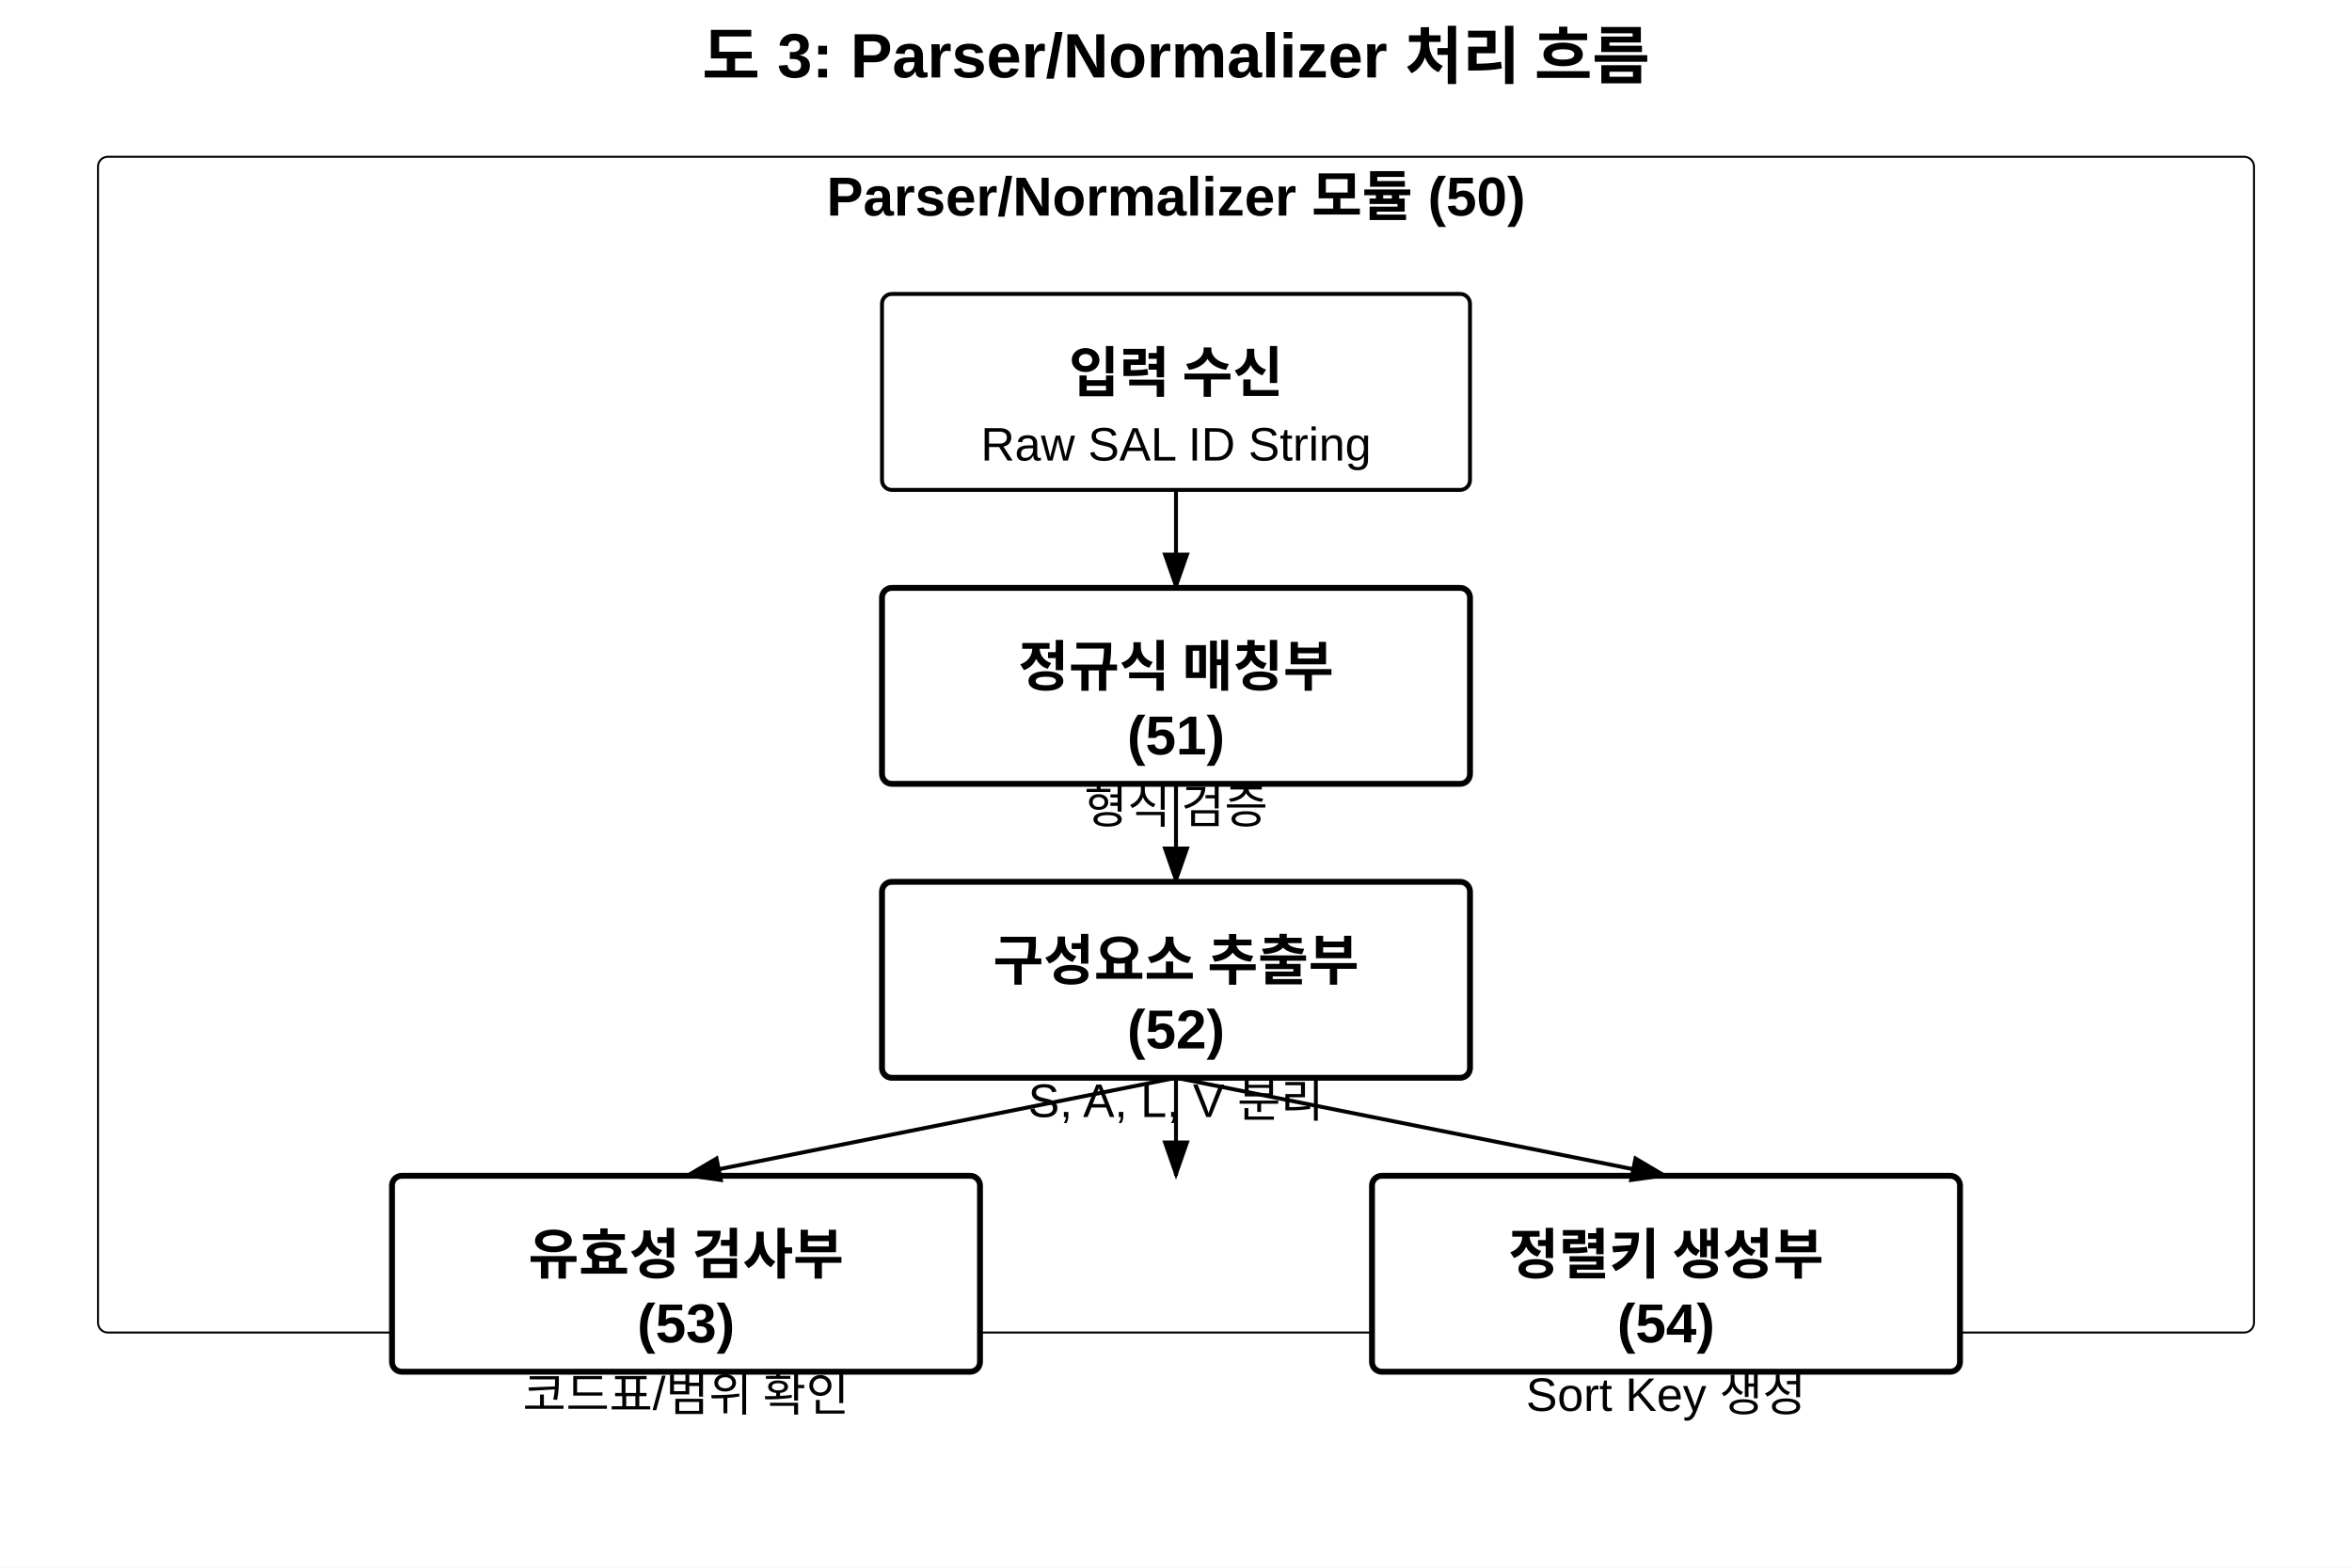
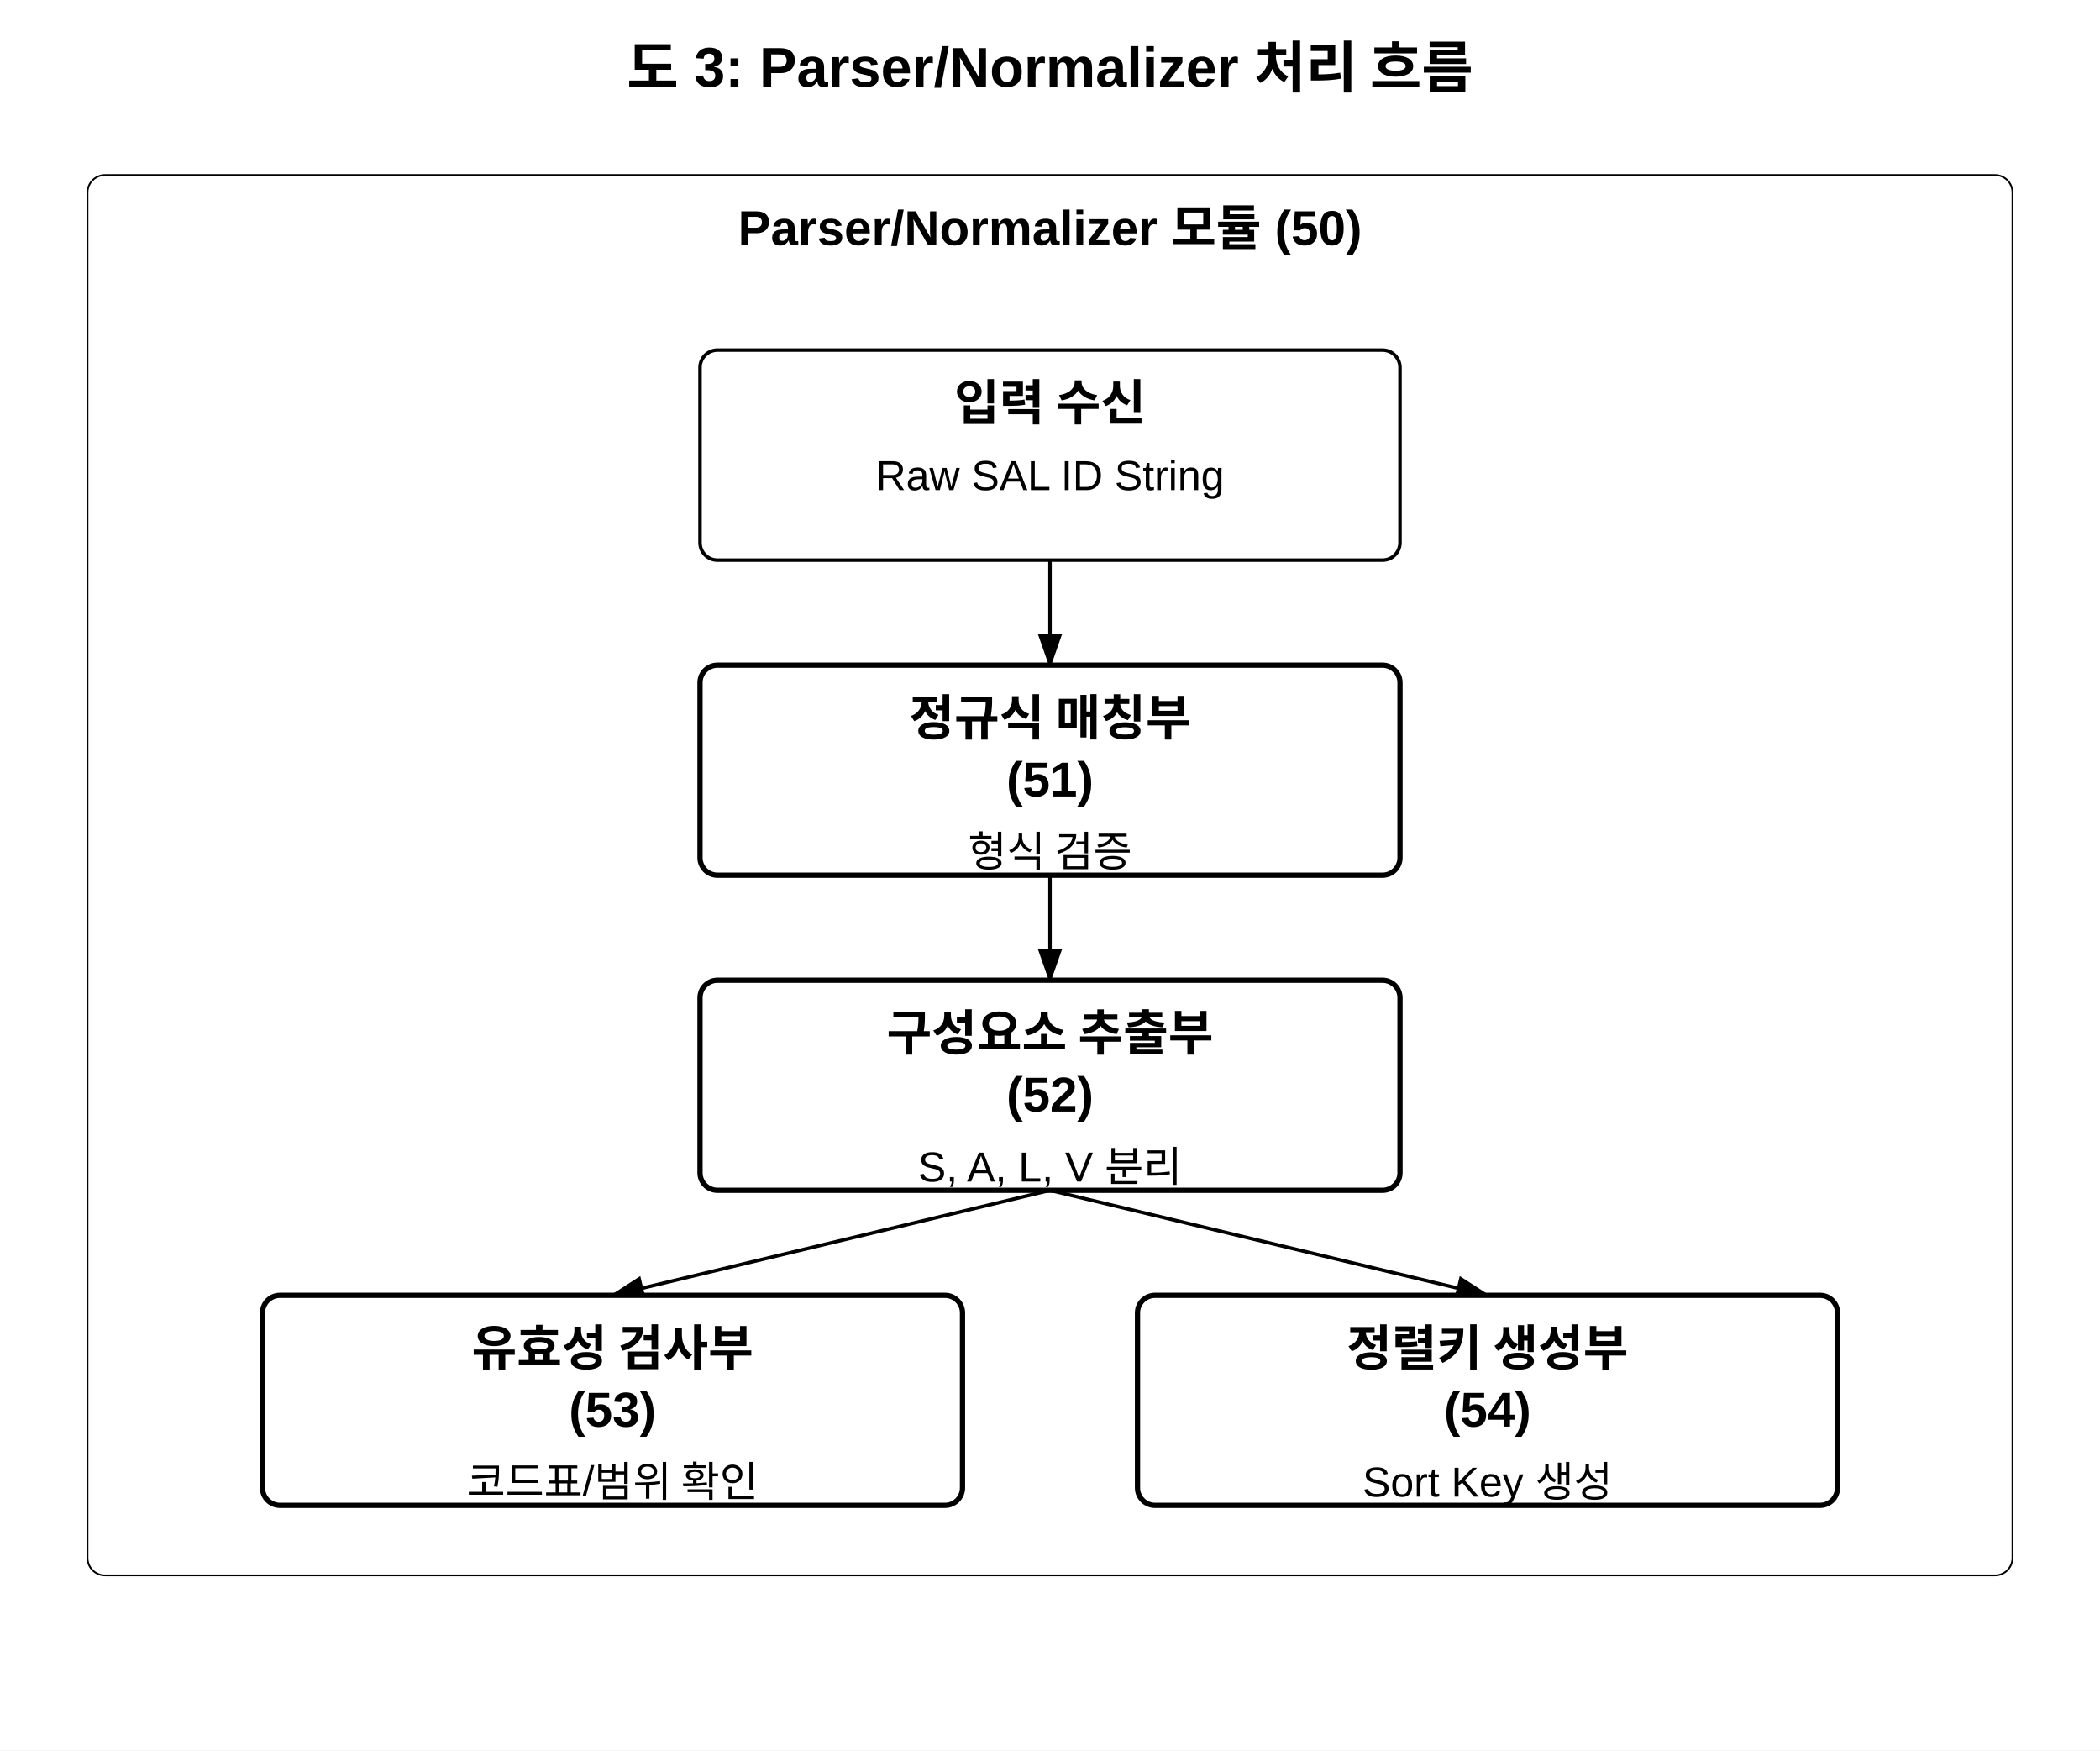
- <svg xmlns="http://www.w3.org/2000/svg" width="1200" height="800" viewBox="0 0 1200 800">
+ <svg xmlns="http://www.w3.org/2000/svg" width="1200" height="1000" viewBox="0 0 1200 1000">
  <rect width="100%" height="100%" fill="white" />
  <defs>
    <marker id="arrowhead" markerWidth="10" markerHeight="7" refX="9" refY="3.5" orient="auto">
      <polygon points="0 0, 10 3.5, 0 7" fill="black" />
    </marker>
  </defs>
-   <text x="600" y="40" text-anchor="middle" font-family="Arial, sans-serif" font-size="32" font-weight="bold">도 3: Parser/Normalizer 처리 흐름</text>
-   <rect x="50" y="80" width="1100" height="600" fill="white" stroke="black" stroke-width="1" rx="5" />
-   <text x="600" y="110" text-anchor="middle" font-family="Arial, sans-serif" font-size="28" font-weight="bold">Parser/Normalizer 모듈 (50)</text>
-   <rect x="450" y="150" width="300" height="100" fill="white" stroke="black" stroke-width="2" rx="5" />
-   <text x="600.0" y="200" text-anchor="middle" font-family="Arial, sans-serif" font-size="28" font-weight="bold">입력 수신</text>
-   <text x="600.0" y="235" text-anchor="middle" font-family="Arial, sans-serif" font-size="24" font-weight="normal">Raw SAL ID String</text>
-   <line x1="600" y1="250" x2="600" y2="300" stroke="black" stroke-width="2" marker-end="url(#arrowhead)" />
-   <rect x="450" y="300" width="300" height="100" fill="white" stroke="black" stroke-width="3" rx="5" />
-   <text x="600.0" y="350" text-anchor="middle" font-family="Arial, sans-serif" font-size="28" font-weight="bold">정규식 매칭부</text>
-   <text x="600.0" y="385" text-anchor="middle" font-family="Arial, sans-serif" font-size="28" font-weight="bold">(51)</text>
-   <text x="600.0" y="420" text-anchor="middle" font-family="Arial, sans-serif" font-size="24" font-weight="normal">형식 검증</text>
-   <line x1="600" y1="400" x2="600" y2="450" stroke="black" stroke-width="2" marker-end="url(#arrowhead)" />
-   <rect x="450" y="450" width="300" height="100" fill="white" stroke="black" stroke-width="3" rx="5" />
-   <text x="600.0" y="500" text-anchor="middle" font-family="Arial, sans-serif" font-size="28" font-weight="bold">구성요소 추출부</text>
-   <text x="600.0" y="535" text-anchor="middle" font-family="Arial, sans-serif" font-size="28" font-weight="bold">(52)</text>
-   <text x="600.0" y="570" text-anchor="middle" font-family="Arial, sans-serif" font-size="24" font-weight="normal">S, A, L, V 분리</text>
-   <line x1="600" y1="550" x2="600" y2="600" stroke="black" stroke-width="2" marker-end="url(#arrowhead)" />
-   <rect x="200" y="600" width="300" height="100" fill="white" stroke="black" stroke-width="3" rx="5" />
-   <text x="350.0" y="650" text-anchor="middle" font-family="Arial, sans-serif" font-size="28" font-weight="bold">유효성 검사부</text>
-   <text x="350.0" y="685" text-anchor="middle" font-family="Arial, sans-serif" font-size="28" font-weight="bold">(53)</text>
-   <text x="350.0" y="720" text-anchor="middle" font-family="Arial, sans-serif" font-size="24" font-weight="normal">코드표/범위 확인</text>
-   <rect x="700" y="600" width="300" height="100" fill="white" stroke="black" stroke-width="3" rx="5" />
-   <text x="850.0" y="650" text-anchor="middle" font-family="Arial, sans-serif" font-size="28" font-weight="bold">정렬키 생성부</text>
-   <text x="850.0" y="685" text-anchor="middle" font-family="Arial, sans-serif" font-size="28" font-weight="bold">(54)</text>
-   <text x="850.0" y="720" text-anchor="middle" font-family="Arial, sans-serif" font-size="24" font-weight="normal">Sort Key 생성</text>
-   <line x1="600" y1="550" x2="350" y2="600" stroke="black" stroke-width="2" marker-end="url(#arrowhead)" />
-   <line x1="600" y1="550" x2="850" y2="600" stroke="black" stroke-width="2" marker-end="url(#arrowhead)" />
+   <text x="600" y="50" text-anchor="middle" font-family="Malgun Gothic, AppleGothic, Dotum, Arial, sans-serif" font-size="32" font-weight="bold">도 3: Parser/Normalizer 처리 흐름</text>
+   <rect x="50" y="100" width="1100" height="800" fill="white" stroke="black" stroke-width="1" rx="10" />
+   <text x="600" y="140" text-anchor="middle" font-family="Malgun Gothic, AppleGothic, Dotum, Arial, sans-serif" font-size="28" font-weight="bold">Parser/Normalizer 모듈 (50)</text>
+   <rect x="400" y="200" width="400" height="120" fill="white" stroke="black" stroke-width="2" rx="10" />
+   <text x="600.0" y="240" text-anchor="middle" font-family="Malgun Gothic, AppleGothic, Dotum, Arial, sans-serif" font-size="28" font-weight="bold">입력 수신</text>
+   <text x="600.0" y="280" text-anchor="middle" font-family="Malgun Gothic, AppleGothic, Dotum, Arial, sans-serif" font-size="24" font-weight="normal">Raw SAL ID String</text>
+   <line x1="600" y1="320" x2="600" y2="380" stroke="black" stroke-width="2" marker-end="url(#arrowhead)" />
+   <rect x="400" y="380" width="400" height="120" fill="white" stroke="black" stroke-width="3" rx="10" />
+   <text x="600.0" y="420" text-anchor="middle" font-family="Malgun Gothic, AppleGothic, Dotum, Arial, sans-serif" font-size="28" font-weight="bold">정규식 매칭부</text>
+   <text x="600.0" y="455" text-anchor="middle" font-family="Malgun Gothic, AppleGothic, Dotum, Arial, sans-serif" font-size="28" font-weight="bold">(51)</text>
+   <text x="600.0" y="495" text-anchor="middle" font-family="Malgun Gothic, AppleGothic, Dotum, Arial, sans-serif" font-size="24" font-weight="normal">형식 검증</text>
+   <line x1="600" y1="500" x2="600" y2="560" stroke="black" stroke-width="2" marker-end="url(#arrowhead)" />
+   <rect x="400" y="560" width="400" height="120" fill="white" stroke="black" stroke-width="3" rx="10" />
+   <text x="600.0" y="600" text-anchor="middle" font-family="Malgun Gothic, AppleGothic, Dotum, Arial, sans-serif" font-size="28" font-weight="bold">구성요소 추출부</text>
+   <text x="600.0" y="635" text-anchor="middle" font-family="Malgun Gothic, AppleGothic, Dotum, Arial, sans-serif" font-size="28" font-weight="bold">(52)</text>
+   <text x="600.0" y="675" text-anchor="middle" font-family="Malgun Gothic, AppleGothic, Dotum, Arial, sans-serif" font-size="24" font-weight="normal">S, A, L, V 분리</text>
+   <line x1="600" y1="680" x2="350" y2="740" stroke="black" stroke-width="2" marker-end="url(#arrowhead)" />
+   <line x1="600" y1="680" x2="850" y2="740" stroke="black" stroke-width="2" marker-end="url(#arrowhead)" />
+   <rect x="150" y="740" width="400" height="120" fill="white" stroke="black" stroke-width="3" rx="10" />
+   <text x="350.0" y="780" text-anchor="middle" font-family="Malgun Gothic, AppleGothic, Dotum, Arial, sans-serif" font-size="28" font-weight="bold">유효성 검사부</text>
+   <text x="350.0" y="815" text-anchor="middle" font-family="Malgun Gothic, AppleGothic, Dotum, Arial, sans-serif" font-size="28" font-weight="bold">(53)</text>
+   <text x="350.0" y="855" text-anchor="middle" font-family="Malgun Gothic, AppleGothic, Dotum, Arial, sans-serif" font-size="24" font-weight="normal">코드표/범위 확인</text>
+   <rect x="650" y="740" width="400" height="120" fill="white" stroke="black" stroke-width="3" rx="10" />
+   <text x="850.0" y="780" text-anchor="middle" font-family="Malgun Gothic, AppleGothic, Dotum, Arial, sans-serif" font-size="28" font-weight="bold">정렬키 생성부</text>
+   <text x="850.0" y="815" text-anchor="middle" font-family="Malgun Gothic, AppleGothic, Dotum, Arial, sans-serif" font-size="28" font-weight="bold">(54)</text>
+   <text x="850.0" y="855" text-anchor="middle" font-family="Malgun Gothic, AppleGothic, Dotum, Arial, sans-serif" font-size="24" font-weight="normal">Sort Key 생성</text>
</svg>
